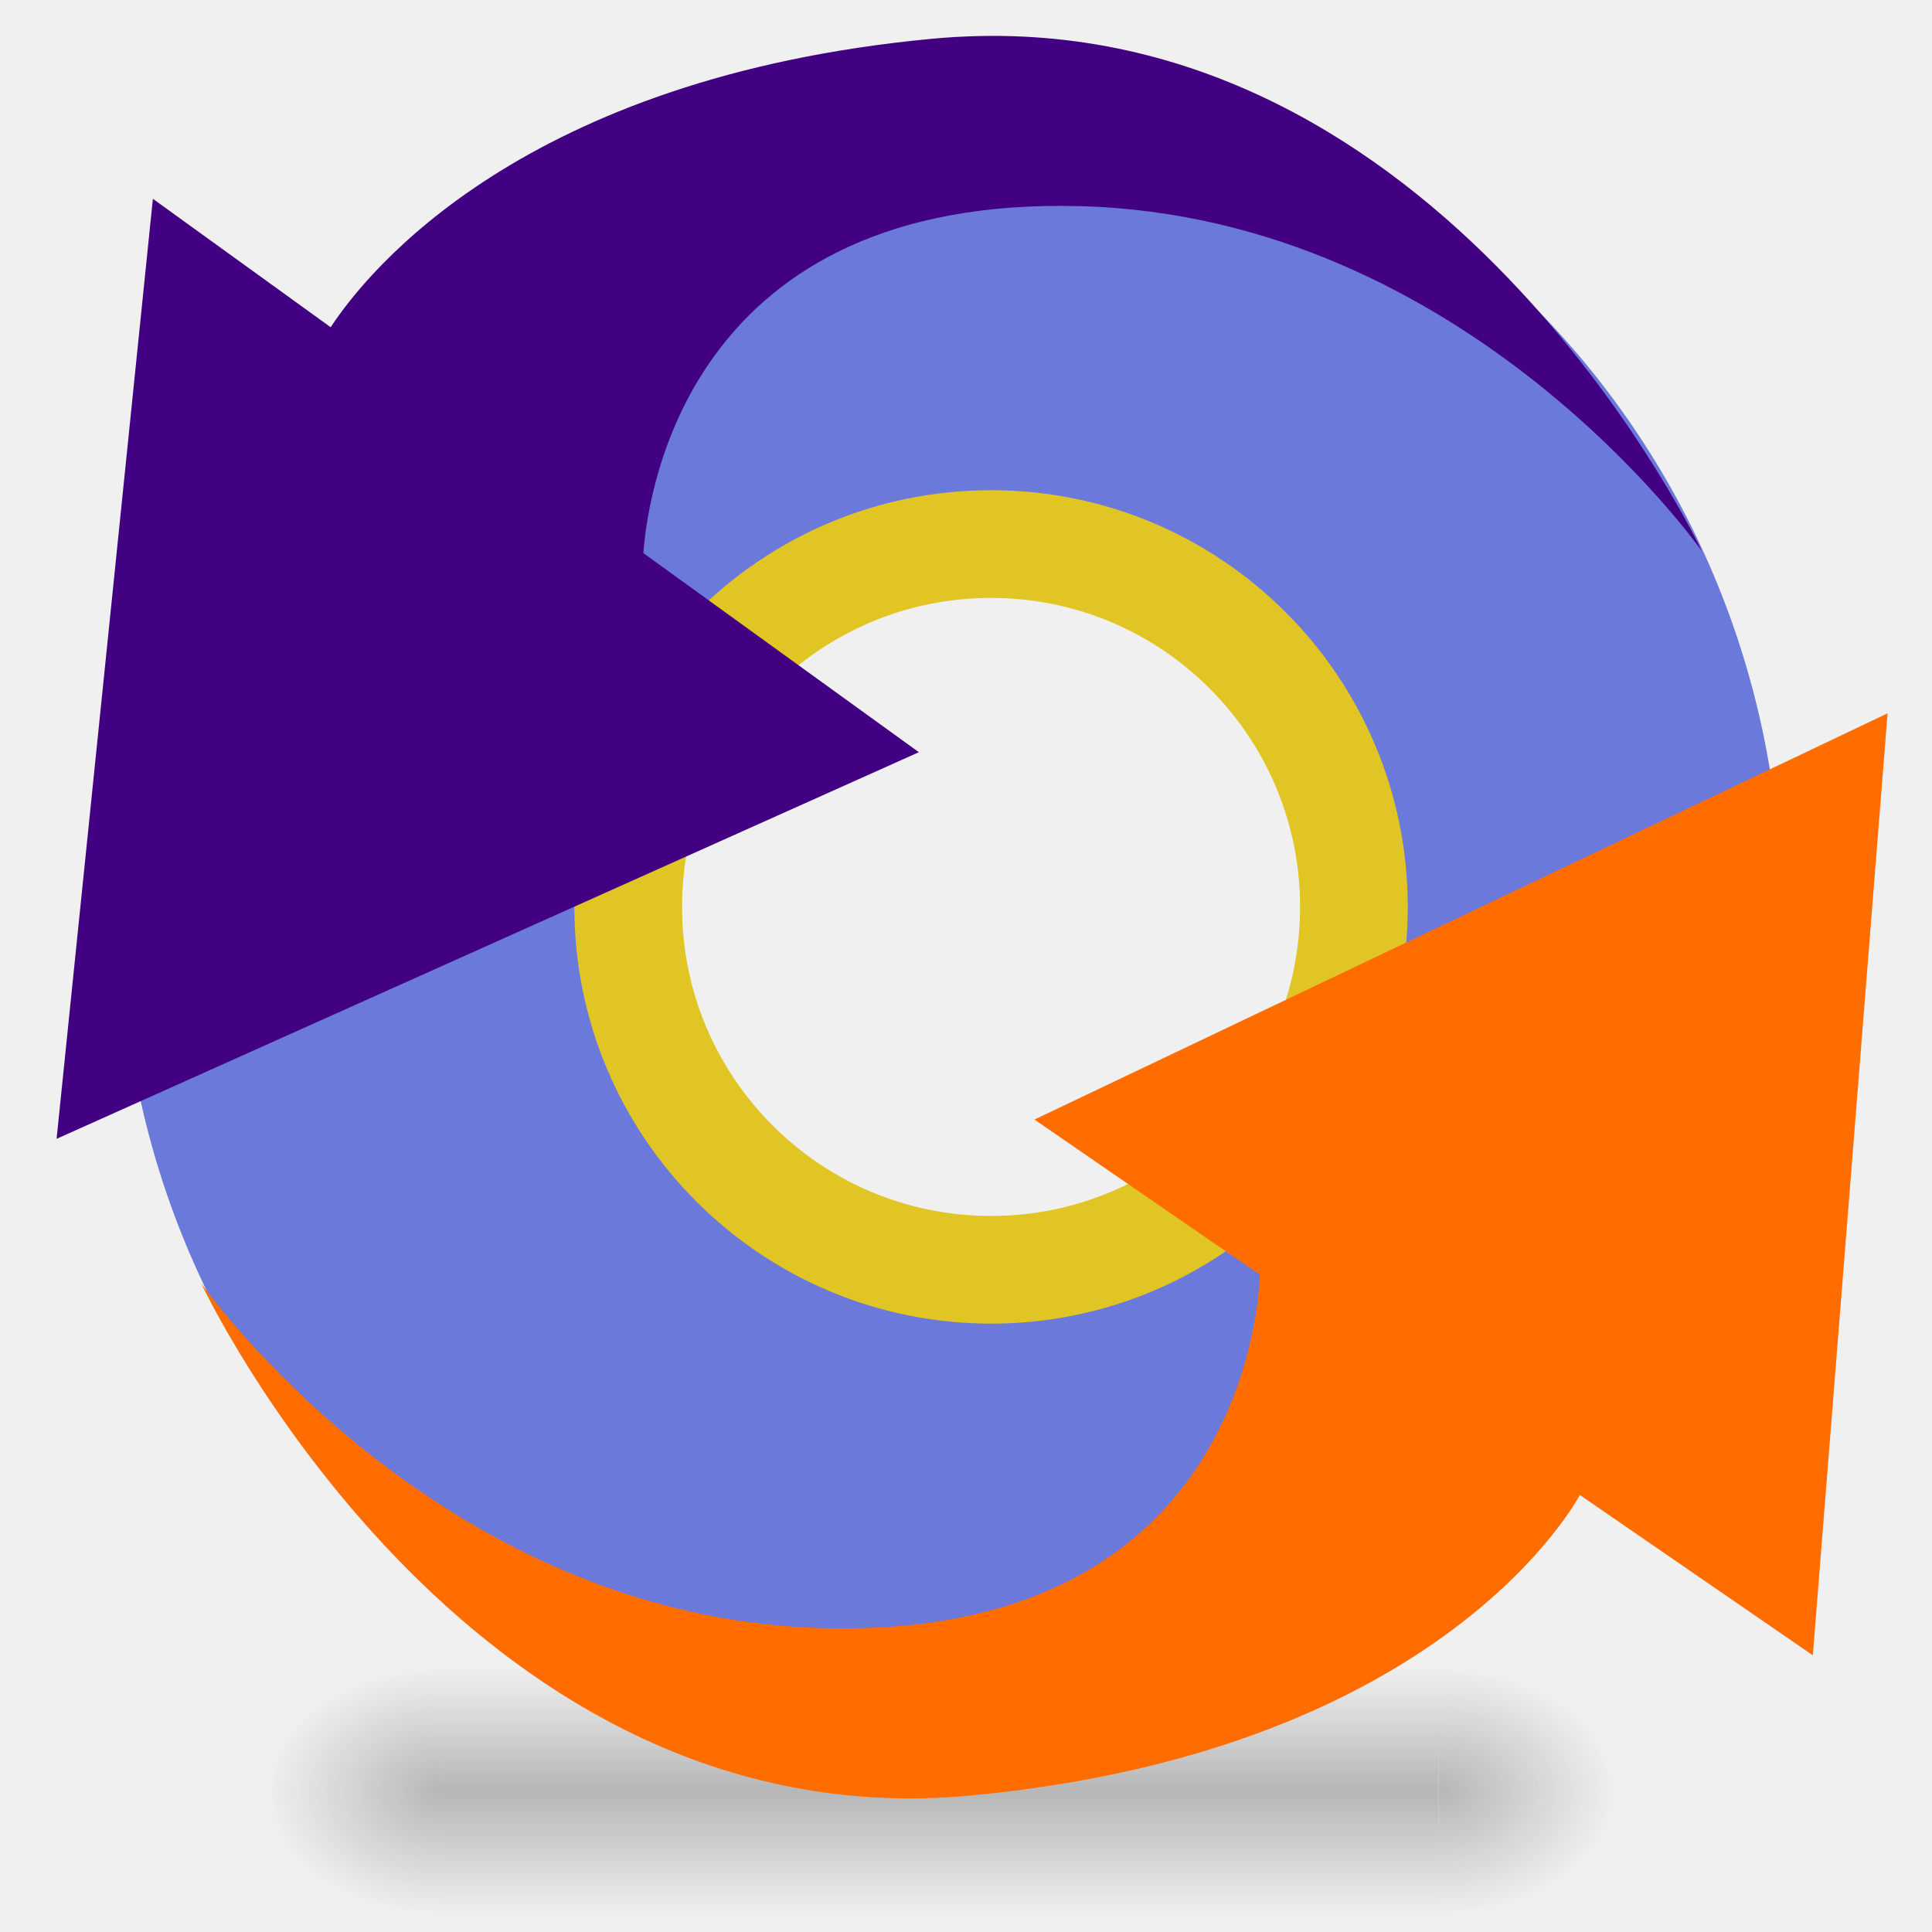
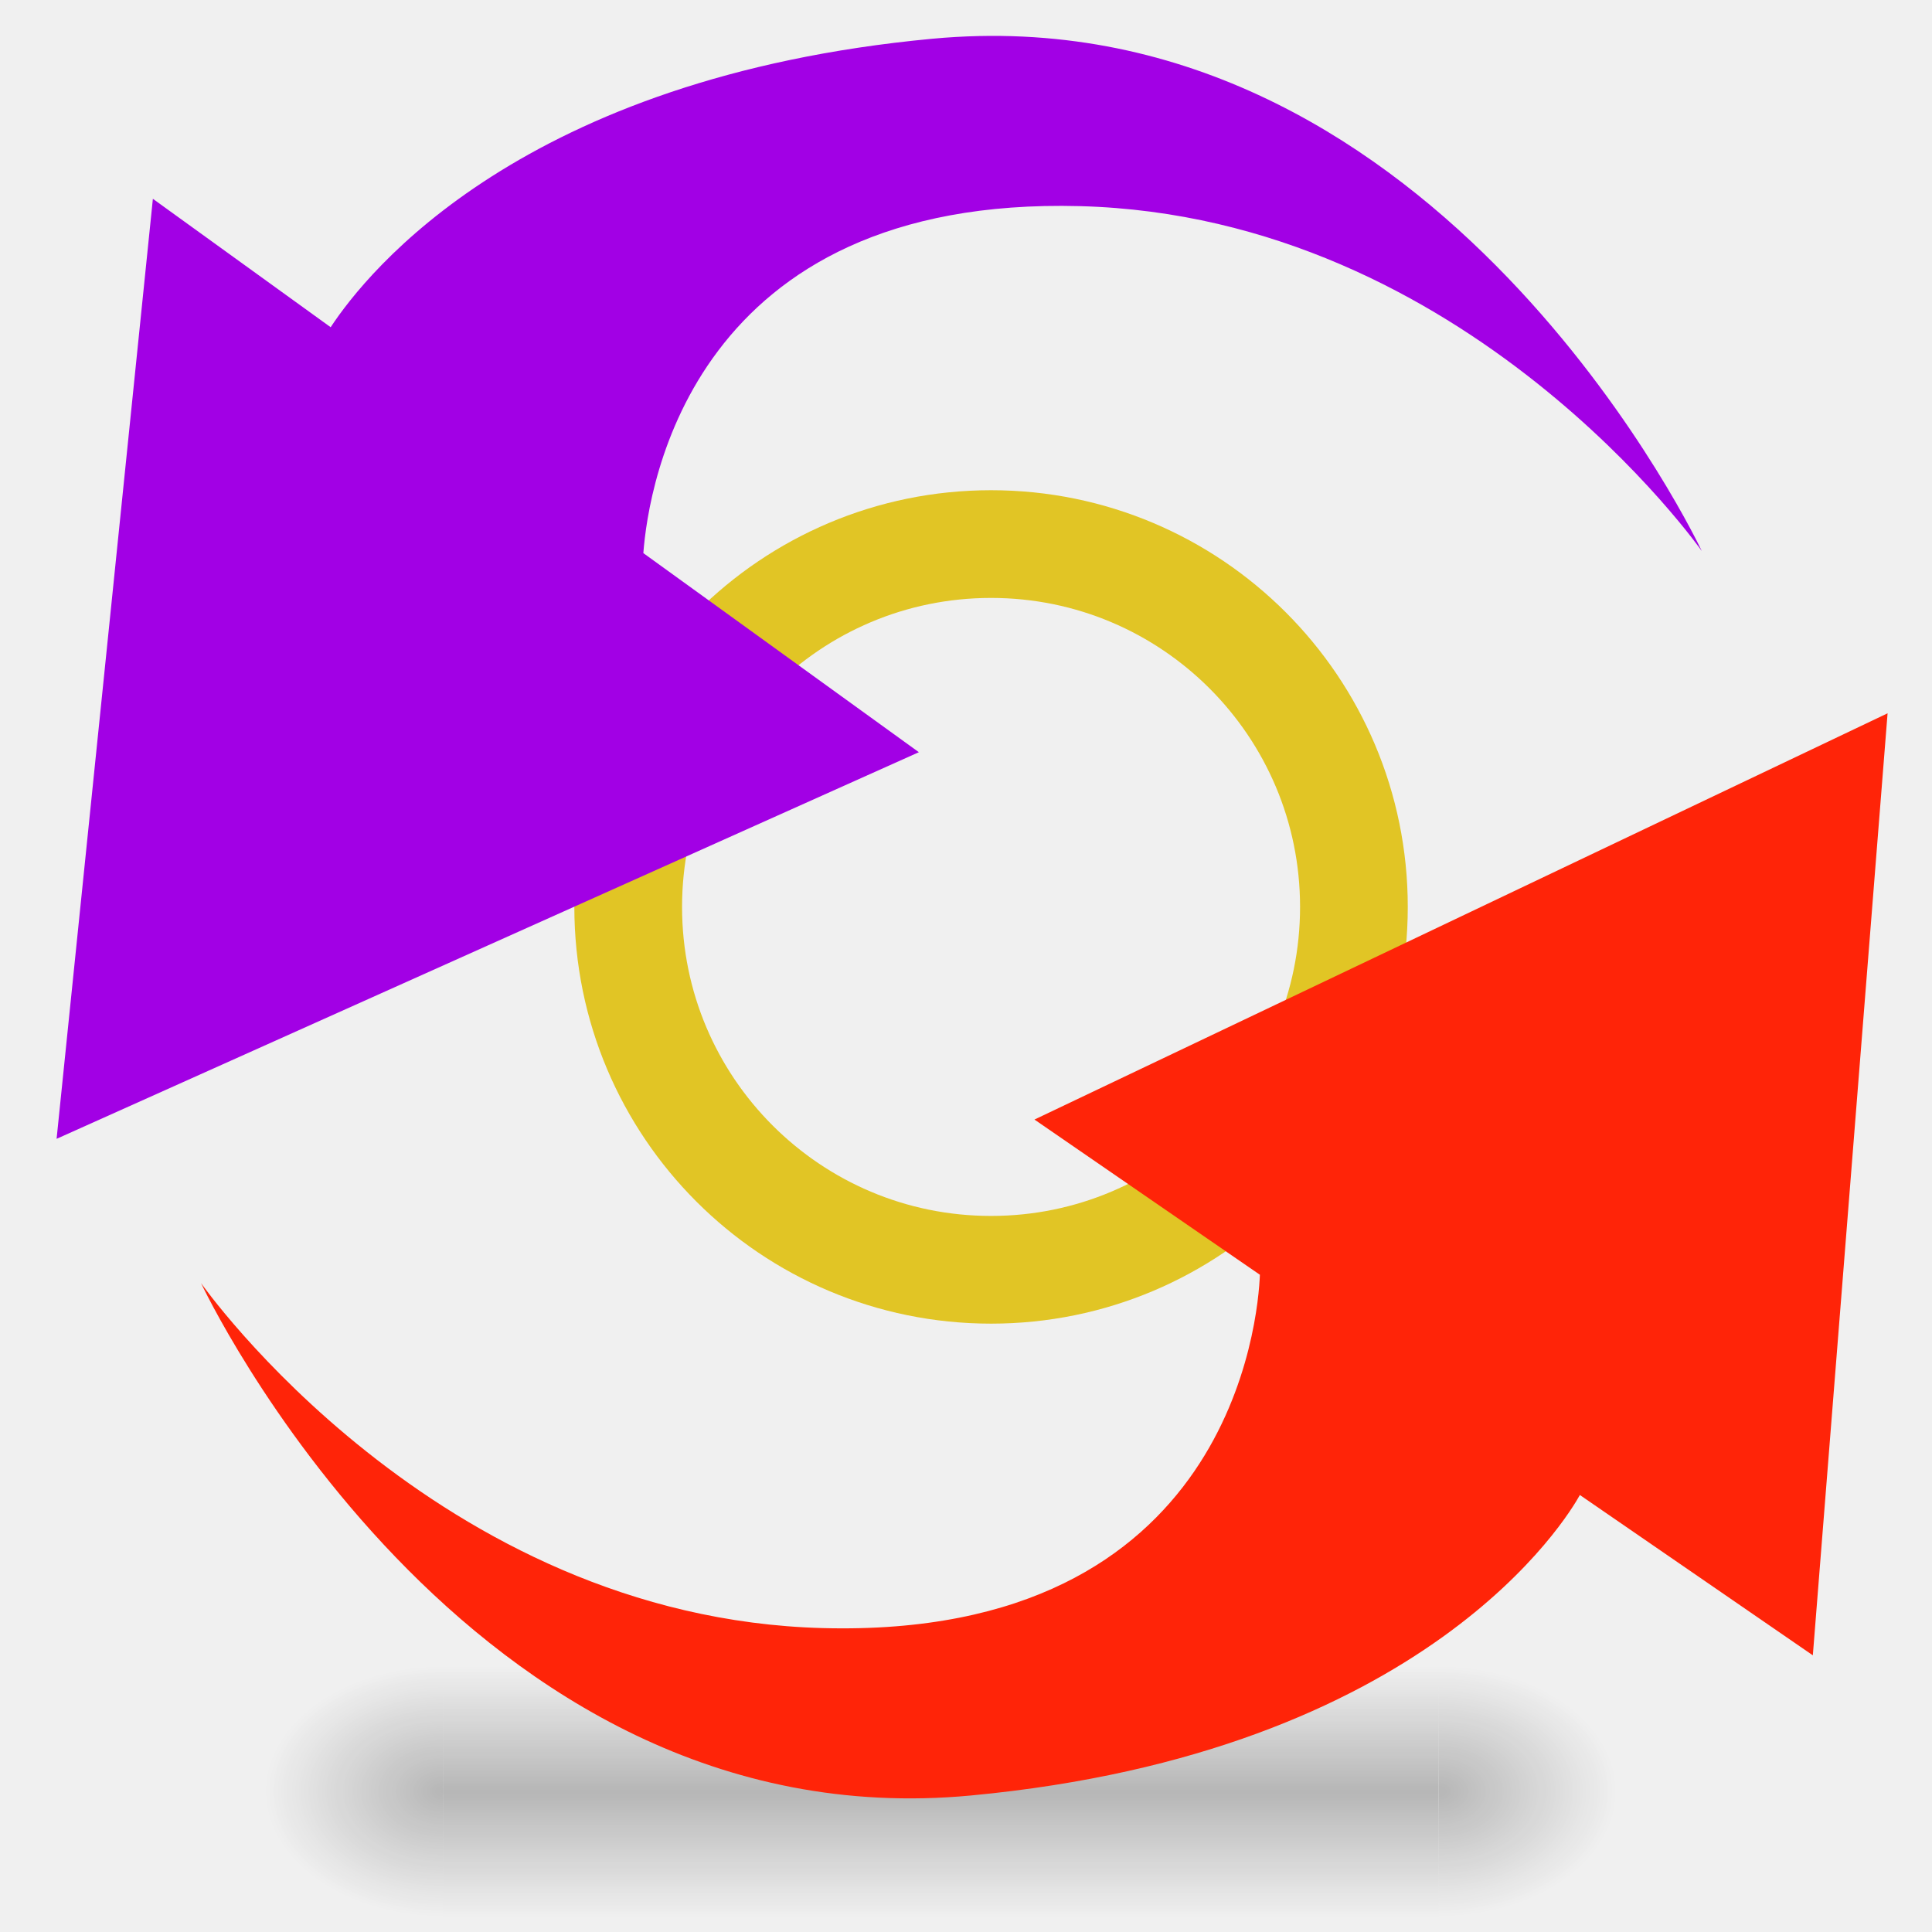
<svg xmlns="http://www.w3.org/2000/svg" xmlns:xlink="http://www.w3.org/1999/xlink" id="svg4082" height="48" width="48" version="1.1">
  <defs id="defs4084">
    <linearGradient id="linearGradient868">
      <stop id="stop864" offset="0" style="stop-color:#fafafa;stop-opacity:1" />
      <stop id="stop866" offset="1" style="stop-color:#d4d4d4;stop-opacity:1" />
    </linearGradient>
    <linearGradient id="linearGradient9165-5-1">
      <stop offset="0" style="stop-color:#acb9bf;stop-opacity:1" id="stop9167-7-12" />
      <stop offset="1" style="stop-color:#acb9bf;stop-opacity:0" id="stop9169-0-4" />
    </linearGradient>
    <linearGradient id="linearGradient9165-59">
      <stop offset="0" style="stop-color:#b6c5cc;stop-opacity:1" id="stop9167-6" />
      <stop offset="1" style="stop-color:#e5f0f6;stop-opacity:0" id="stop9169-9" />
    </linearGradient>
    <radialGradient gradientTransform="matrix(2.003784,0,0,1.4,27.98813,-17.4)" gradientUnits="userSpaceOnUse" xlink:href="#linearGradient3688-5" id="radialGradient3176" fy="43.5" fx="4.993" r="2.5" cy="43.5" cx="4.993" />
    <linearGradient id="linearGradient3688-5">
      <stop offset="0" style="stop-color:#000000;stop-opacity:1" id="stop3690-8" />
      <stop offset="1" style="stop-color:#000000;stop-opacity:0" id="stop3692-6" />
    </linearGradient>
    <radialGradient gradientTransform="matrix(2.003784,0,0,1.4,-20.01187,-104.4)" gradientUnits="userSpaceOnUse" xlink:href="#linearGradient3688-5" id="radialGradient3178" fy="43.5" fx="4.993" r="2.5" cy="43.5" cx="4.993" />
    <linearGradient gradientUnits="userSpaceOnUse" xlink:href="#linearGradient3702-4-7" id="linearGradient3180" y2="39.999" x2="25.058" y1="47.028" x1="25.058" />
    <linearGradient id="linearGradient3702-4-7">
      <stop offset="0" style="stop-color:#000000;stop-opacity:0" id="stop3704-7-8" />
      <stop offset="0.5" style="stop-color:#000000;stop-opacity:1" id="stop3710-0-0" />
      <stop offset="1" style="stop-color:#000000;stop-opacity:0" id="stop3706-7-2" />
    </linearGradient>
    <radialGradient gradientTransform="matrix(-0.6701744,0,0,0.6643194,490.4542,-222.969)" gradientUnits="userSpaceOnUse" xlink:href="#linearGradient9165-5-1" id="radialGradient3030" fy="354.216" fx="681.326" r="12.053" cy="365.658" cx="680.566" />
    <radialGradient gradientTransform="matrix(-0.8989076,0,0,0.8910542,631.7322,-308.4254)" gradientUnits="userSpaceOnUse" xlink:href="#linearGradient9165-59" id="radialGradient3033" fy="355.258" fx="680.602" r="12.053" cy="365.658" cx="680.566" />
    <linearGradient gradientTransform="matrix(-1.5,0,0,1.5,48,3)" gradientUnits="userSpaceOnUse" xlink:href="#linearGradient4017-8" id="linearGradient3027-6" y2="26.667" x2="20.154" y1="3.022" x1="20.154" />
    <linearGradient id="linearGradient4017-8">
      <stop offset="0" style="stop-color:#ffffff;stop-opacity:1" id="stop4019-8" />
      <stop offset="0.496" style="stop-color:#ffffff;stop-opacity:0.235" id="stop4021-4" />
      <stop offset="0.88" style="stop-color:#ffffff;stop-opacity:0.157" id="stop4023-7" />
      <stop offset="1" style="stop-color:#ffffff;stop-opacity:0.392" id="stop4025-5" />
    </linearGradient>
    <linearGradient gradientUnits="userSpaceOnUse" y2="48.197" x2="30.417" y1="7.123" x1="30.417" id="linearGradient870" xlink:href="#linearGradient868" gradientTransform="matrix(-1,0,0,1,48,0)" />
    <linearGradient x1="34.875" y1="67.731" x2="34.875" y2="46.989" id="linearGradient3149-7" xlink:href="#linearGradient4297" gradientUnits="userSpaceOnUse" gradientTransform="matrix(-0.8977747,0,0,-0.9642531,63.73078,91.2916)" />
    <linearGradient id="linearGradient4297">
      <stop id="stop4299" style="stop-color:#ffffff;stop-opacity:1" offset="0" />
      <stop id="stop4301" style="stop-color:#ffffff;stop-opacity:0.235" offset="0.525" />
      <stop id="stop4303" style="stop-color:#ffffff;stop-opacity:0.157" offset="1" />
      <stop id="stop4305" style="stop-color:#ffffff;stop-opacity:0.392" offset="1" />
    </linearGradient>
    <linearGradient gradientUnits="userSpaceOnUse" y2="21.483" x2="46.511" y1="21.483" x1="24" id="linearGradient901" xlink:href="#linearGradient899" gradientTransform="matrix(0,1,1,0,11.93839,0.981999)" />
    <linearGradient id="linearGradient899">
      <stop id="stop895" offset="0" style="stop-color:#cd9ef7;stop-opacity:1" />
      <stop id="stop897" offset="1" style="stop-color:#a56de2;stop-opacity:1" />
    </linearGradient>
    <radialGradient cx="24.837" cy="36.421" r="15.645" fx="24.837" fy="36.421" id="radialGradient3129" xlink:href="#linearGradient3688-5" gradientUnits="userSpaceOnUse" gradientTransform="matrix(0.5654563,0,0,-0.6072327,22.37681,60.10009)" />
    <radialGradient gradientTransform="matrix(0.5654563,0,0,0.6072327,-0.791722,16.51091)" gradientUnits="userSpaceOnUse" xlink:href="#linearGradient3688-5" id="radialGradient3129-3" fy="36.421" fx="24.837" r="15.645" cy="36.421" cx="24.837" />
    <linearGradient gradientTransform="rotate(-90,30.44944,41.67959)" xlink:href="#linearGradient899-3" id="linearGradient901-5" x1="24" y1="21.483" x2="46.511" y2="21.483" gradientUnits="userSpaceOnUse" />
    <linearGradient id="linearGradient899-3">
      <stop style="stop-color:#68b723;stop-opacity:1" offset="0" id="stop895-5" />
      <stop style="stop-color:#9bdb4d;stop-opacity:1" offset="1" id="stop897-6" />
    </linearGradient>
    <linearGradient gradientTransform="matrix(-0.8977747,0,0,0.9642531,40.56225,-18.18056)" gradientUnits="userSpaceOnUse" xlink:href="#linearGradient4297-9" id="linearGradient3149-7-2" y2="67.327" x2="32.031" y1="46.989" x1="32.031" />
    <linearGradient id="linearGradient4297-9">
      <stop offset="0" style="stop-color:#ffffff;stop-opacity:1" id="stop4299-1" />
      <stop offset="0" style="stop-color:#ffffff;stop-opacity:0.235" id="stop4301-2" />
      <stop offset="0.51" style="stop-color:#ffffff;stop-opacity:0.157" id="stop4303-7" />
      <stop offset="1" style="stop-color:#ffffff;stop-opacity:0.392" id="stop4305-0" />
    </linearGradient>
    <radialGradient xlink:href="#linearGradient3688-5" id="radialGradient3300-8" gradientUnits="userSpaceOnUse" gradientTransform="matrix(0.3823536,7.5555777e-8,-1.8372241e-8,0.1115198,-5.925427,36.33585)" cx="99.189" cy="185.297" fx="99.189" fy="185.297" r="62.769" />
    <radialGradient xlink:href="#linearGradient3688-5" id="radialGradient4192-6" gradientUnits="userSpaceOnUse" gradientTransform="matrix(0.2549024,5.3967361e-8,-1.2248161e-8,0.07965545,6.716382,44.24067)" cx="99.189" cy="185.297" fx="99.189" fy="185.297" r="62.769" />
    <linearGradient x1="2035.165" y1="3208.074" x2="2035.165" y2="3241.997" id="linearGradient11527-6-5" xlink:href="#linearGradient27416-1-5" gradientUnits="userSpaceOnUse" gradientTransform="matrix(0.45941,0,0,0.3434531,-848.3158,-1086.536)" />
    <linearGradient id="linearGradient27416-1-5">
      <stop id="stop27420-2-2" style="stop-color:#9bdb4d;stop-opacity:1" offset="0" />
      <stop id="stop27422-3-2" style="stop-color:#68b723;stop-opacity:1" offset="1" />
    </linearGradient>
    <linearGradient x1="71.204" y1="6.238" x2="71.204" y2="44.341" id="linearGradient3019" xlink:href="#linearGradient4011" gradientUnits="userSpaceOnUse" gradientTransform="matrix(0.3081885,0,0,0.3081885,66.2305,13.13431)" />
    <linearGradient id="linearGradient4011">
      <stop id="stop4013" style="stop-color:#ffffff;stop-opacity:1" offset="0" />
      <stop id="stop4015" style="stop-color:#ffffff;stop-opacity:0.235" offset="0.508" />
      <stop id="stop4017" style="stop-color:#ffffff;stop-opacity:0.157" offset="0.835" />
      <stop id="stop4019" style="stop-color:#ffffff;stop-opacity:0.392" offset="1" />
    </linearGradient>
    <radialGradient xlink:href="#linearGradient3688-5" id="radialGradient3300-8-6" gradientUnits="userSpaceOnUse" gradientTransform="matrix(0.3823536,7.5555777e-8,-1.8372241e-8,0.1115198,-5.925427,36.33585)" cx="99.189" cy="185.297" fx="99.189" fy="185.297" r="62.769" />
    <radialGradient xlink:href="#linearGradient3688-5" id="radialGradient4192-6-1" gradientUnits="userSpaceOnUse" gradientTransform="matrix(0.2549024,5.3967361e-8,-1.2248161e-8,0.07965545,6.716382,44.24067)" cx="99.189" cy="185.297" fx="99.189" fy="185.297" r="62.769" />
    <linearGradient xlink:href="#linearGradient899" id="linearGradient904" x1="3.5" y1="24" x2="44.5" y2="24" gradientUnits="userSpaceOnUse" gradientTransform="matrix(0,0.4694202,-0.4694202,0,37.39382,-1.261552)" />
    <linearGradient x1="71.204" y1="15.369" x2="71.204" y2="40.496" id="linearGradient4338-5-6" xlink:href="#linearGradient4806-2" gradientUnits="userSpaceOnUse" gradientTransform="matrix(0.7590434,0,0,0.7590434,-28.65707,-11.14765)" />
    <linearGradient id="linearGradient4806-2">
      <stop id="stop4808-4" style="stop-color:#ffffff;stop-opacity:1" offset="0" />
      <stop id="stop4810-0" style="stop-color:#ffffff;stop-opacity:0.235" offset="0.424" />
      <stop id="stop4812-8" style="stop-color:#ffffff;stop-opacity:0.157" offset="0.821" />
      <stop id="stop4814-0" style="stop-color:#ffffff;stop-opacity:0.392" offset="1" />
    </linearGradient>
    <linearGradient x1="3.5" y1="23" x2="47.5" y2="23" id="linearGradient4362" xlink:href="#linearGradient4804" gradientUnits="userSpaceOnUse" gradientTransform="matrix(0,0.4291514,0.4291514,0,16.26494,-0.9386917)" />
    <linearGradient id="linearGradient4804">
      <stop id="stop4806" style="stop-color:#ffffff;stop-opacity:0" offset="0" />
      <stop offset="0.292" style="stop-color:#ffffff;stop-opacity:0.851;" id="stop4808" />
      <stop id="stop4812" style="stop-color:#ffffff;stop-opacity:0.127" offset="0.457" />
      <stop offset="0.725" style="stop-color:#ffffff;stop-opacity:0.273" id="stop4818" />
      <stop offset="0.84" style="stop-color:#ffffff;stop-opacity:1" id="stop4816" />
      <stop id="stop4810" style="stop-color:#ffffff;stop-opacity:0" offset="1" />
    </linearGradient>
    <linearGradient x1="47.1" y1="27.262" x2="4.287" y2="27.243" id="linearGradient4355" xlink:href="#linearGradient4820" gradientUnits="userSpaceOnUse" gradientTransform="matrix(0.3034559,0.3034559,-0.3034559,0.3034559,25.37679,-4.712941)" />
    <linearGradient id="linearGradient4820">
      <stop offset="0" style="stop-color:#ffffff;stop-opacity:0" id="stop4822" />
      <stop id="stop4824" style="stop-color:#ffffff;stop-opacity:0.851;" offset="0.143" />
      <stop offset="0.346" style="stop-color:#ffffff;stop-opacity:0.127" id="stop4826" />
      <stop id="stop4928" style="stop-color:#ffffff;stop-opacity:1" offset="0.436" />
      <stop offset="0.581" style="stop-color:#ffffff;stop-opacity:0.205" id="stop4930" />
      <stop id="stop4828" style="stop-color:#ffffff;stop-opacity:0.273" offset="0.725" />
      <stop id="stop4830" style="stop-color:#ffffff;stop-opacity:1" offset="0.84" />
      <stop offset="1" style="stop-color:#ffffff;stop-opacity:0" id="stop4832" />
    </linearGradient>
    <linearGradient x1="4.49" y1="23" x2="47.5" y2="23" id="linearGradient4344" xlink:href="#linearGradient4834" gradientUnits="userSpaceOnUse" gradientTransform="matrix(0.4291514,0,0,-0.4291514,15.19206,19.87515)" />
    <linearGradient id="linearGradient4834">
      <stop offset="0" style="stop-color:#ffffff;stop-opacity:0" id="stop4836" />
      <stop id="stop4838" style="stop-color:#ffffff;stop-opacity:0.851;" offset="0.168" />
      <stop offset="0.457" style="stop-color:#ffffff;stop-opacity:0.127" id="stop4840" />
      <stop id="stop4842" style="stop-color:#ffffff;stop-opacity:0.273" offset="0.608" />
      <stop id="stop4844" style="stop-color:#ffffff;stop-opacity:1" offset="0.693" />
      <stop offset="1" style="stop-color:#ffffff;stop-opacity:0" id="stop4846" />
    </linearGradient>
    <radialGradient xlink:href="#linearGradient4878" id="radialGradient4884" cx="32.704" cy="20.069" fx="32.704" fy="20.069" r="2.5" gradientUnits="userSpaceOnUse" gradientTransform="matrix(0.4694202,0,0,0.4694202,15.3604,-2.72849)" />
    <linearGradient id="linearGradient4878">
      <stop style="stop-color:#ffffff;stop-opacity:1;" offset="0" id="stop4880" />
      <stop style="stop-color:#ffffff;stop-opacity:0;" offset="1" id="stop4882" />
    </linearGradient>
    <radialGradient xlink:href="#linearGradient4878" id="radialGradient4888" gradientUnits="userSpaceOnUse" gradientTransform="matrix(0.4694202,0,0,0.4694202,13.70983,7.126152)" cx="32.704" cy="20.069" fx="32.704" fy="20.069" r="2.5" />
    <radialGradient xlink:href="#linearGradient4878" id="radialGradient4894" gradientUnits="userSpaceOnUse" gradientTransform="matrix(0.4694202,0,0,0.4694202,4.937542,-2.291592)" cx="32.704" cy="20.069" fx="32.704" fy="20.069" r="2.5" />
    <linearGradient xlink:href="#linearGradient4914" id="linearGradient4898" gradientUnits="userSpaceOnUse" gradientTransform="matrix(0,0.4291514,0.4291514,0,10.66747,-0.9386917)" x1="5.551" y1="58.276" x2="44.629" y2="22.18" />
    <linearGradient id="linearGradient4914">
      <stop id="stop4916" style="stop-color:#ffffff;stop-opacity:0" offset="0" />
      <stop offset="0.143" style="stop-color:#ffffff;stop-opacity:0.851;" id="stop4918" />
      <stop id="stop4920" style="stop-color:#ffffff;stop-opacity:0.127" offset="0.346" />
      <stop offset="0.645" style="stop-color:#ffffff;stop-opacity:0.273" id="stop4922" />
      <stop offset="0.728" style="stop-color:#ffffff;stop-opacity:1" id="stop4924" />
      <stop id="stop4932" style="stop-color:#ffffff;stop-opacity:0.229" offset="0.809" />
      <stop id="stop4926" style="stop-color:#ffffff;stop-opacity:0" offset="1" />
    </linearGradient>
    <radialGradient xlink:href="#linearGradient4878" id="radialGradient4938" gradientUnits="userSpaceOnUse" gradientTransform="matrix(0.4694202,0,0,0.4694202,8.55381,4.371491)" cx="32.704" cy="20.069" fx="32.704" fy="20.069" r="2.5" />
    <linearGradient xlink:href="#linearGradient4914" id="linearGradient4946" gradientUnits="userSpaceOnUse" gradientTransform="matrix(0,-0.4291514,-0.4291514,0,33.73476,21.48079)" x1="5.551" y1="58.276" x2="44.629" y2="22.18" />
    <linearGradient xlink:href="#linearGradient4952" id="linearGradient4950" gradientUnits="userSpaceOnUse" gradientTransform="matrix(0,0.4291514,0.4291514,0,15.40704,1.37292)" x1="25.177" y1="48.221" x2="40.761" y2="17.055" />
    <linearGradient id="linearGradient4952">
      <stop offset="0" style="stop-color:#ffffff;stop-opacity:0" id="stop4954" />
      <stop id="stop4960" style="stop-color:#ffffff;stop-opacity:0.273" offset="0.448" />
      <stop id="stop4962" style="stop-color:#ffffff;stop-opacity:1" offset="0.55" />
      <stop offset="0.721" style="stop-color:#ffffff;stop-opacity:0.229" id="stop4964" />
      <stop offset="1" style="stop-color:#ffffff;stop-opacity:0" id="stop4966" />
    </linearGradient>
    <radialGradient gradientTransform="matrix(2.003784,0,0,1.4,27.98813,-17.4)" gradientUnits="userSpaceOnUse" xlink:href="#linearGradient3688-5" id="radialGradient3176-3" fy="43.5" fx="4.993" r="2.5" cy="43.5" cx="4.993" />
    <radialGradient gradientTransform="matrix(2.003784,0,0,1.4,-20.01187,-104.4)" gradientUnits="userSpaceOnUse" xlink:href="#linearGradient3688-5" id="radialGradient3178-5" fy="43.5" fx="4.993" r="2.5" cy="43.5" cx="4.993" />
    <radialGradient gradientTransform="matrix(2.003784,0,0,1.4,27.98813,-17.4)" gradientUnits="userSpaceOnUse" xlink:href="#linearGradient3688-5" id="radialGradient3176-3-3" fy="43.5" fx="4.993" r="2.5" cy="43.5" cx="4.993" />
    <radialGradient gradientTransform="matrix(2.003784,0,0,1.4,-20.01187,-104.4)" gradientUnits="userSpaceOnUse" xlink:href="#linearGradient3688-5" id="radialGradient3178-5-5" fy="43.5" fx="4.993" r="2.5" cy="43.5" cx="4.993" />
    <radialGradient gradientTransform="matrix(2.003784,0,0,1.4,27.98813,-17.4)" gradientUnits="userSpaceOnUse" xlink:href="#linearGradient3688-5" id="radialGradient3176-3-36" fy="43.5" fx="4.993" r="2.5" cy="43.5" cx="4.993" />
    <radialGradient gradientTransform="matrix(2.003784,0,0,1.4,-20.01187,-104.4)" gradientUnits="userSpaceOnUse" xlink:href="#linearGradient3688-5" id="radialGradient3178-5-7" fy="43.5" fx="4.993" r="2.5" cy="43.5" cx="4.993" />
    <radialGradient gradientTransform="matrix(2.003784,0,0,1.4,27.98813,-17.4)" gradientUnits="userSpaceOnUse" xlink:href="#linearGradient3688-5" id="radialGradient3176-3-367" fy="43.5" fx="4.993" r="2.5" cy="43.5" cx="4.993" />
    <radialGradient gradientTransform="matrix(2.003784,0,0,1.4,-20.01187,-104.4)" gradientUnits="userSpaceOnUse" xlink:href="#linearGradient3688-5" id="radialGradient3178-5-7-5" fy="43.5" fx="4.993" r="2.5" cy="43.5" cx="4.993" />
  </defs>
  <g id="g5923" transform="matrix(0.8022009,0,0,0.8022009,-1.672759,-1.542461)">
-     <path id="path496" style="fill:#6b79da;fill-opacity:1;stroke:#6b79da;stroke-width:0.963;stroke-opacity:1" d="M 31.533,4.318 A 25.246,25.859 0 0 0 6.287,30.176 25.246,25.859 0 0 0 31.533,56.035 25.246,25.859 0 0 0 56.779,30.176 25.246,25.859 0 0 0 31.533,4.318 Z M 32.697,18.779 A 11.238,11.238 0 0 1 43.936,30.018 11.238,11.238 0 0 1 32.697,41.254 11.238,11.238 0 0 1 21.461,30.018 11.238,11.238 0 0 1 32.697,18.779 Z" />
    <g style="display:inline;opacity:0.6" id="g2036-4" transform="matrix(-1.046333,0,0,0.8629929,56.3339,20.72413)">
      <g style="opacity:0.4" id="g3712-3-7" transform="matrix(1.052632,0,0,1.285713,-1.263158,-13.42854)">
        <rect style="fill:url(#radialGradient3176-3-367);fill-opacity:1;stroke:none" id="rect2801-5" y="40" x="38" height="7" width="5" />
        <rect style="fill:url(#radialGradient3178-5-7-5);fill-opacity:1;stroke:none" id="rect3696-8" transform="scale(-1)" y="-47" x="-10" height="7" width="5" />
        <rect style="fill:url(#linearGradient3180);fill-opacity:1;stroke:none" id="rect3700-8" y="40" x="10" height="7" width="28" />
      </g>
    </g>
    <circle style="fill:#ffffff;fill-opacity:0;stroke:#e1c525;stroke-width:3.336;stroke-miterlimit:4;stroke-dasharray:none;stroke-opacity:1" id="path906-7" cx="32.779" cy="30.011" r="11.238" />
-     <path id="path1061-6" style="fill:#420082;fill-opacity:1;stroke:none;stroke-width:0.963px;stroke-linecap:butt;stroke-linejoin:miter;stroke-opacity:1" d="M 32.404,3.039 C 31.928,3.05 31.446,3.077 30.955,3.123 18.273,4.315 13.464,10.328 12.326,12.057 L 6.82,8.08 5.33,22.637 3.838,37.193 17.191,31.205 30.543,25.219 22.01,19.053 C 22.168,16.966 23.539,7.99 35.529,8.307 47.527,8.623 54.791,18.99 54.791,18.99 c 0,0 -7.628,-16.276 -22.387,-15.951 z" />
-     <path id="path1061" style="fill:#ff6c00;fill-opacity:1;stroke:none;stroke-width:0.963px;stroke-linecap:butt;stroke-linejoin:miter;stroke-opacity:1" d="m 60.545,24.014 -13.211,6.291 -13.211,6.291 6.982,4.807 C 41.053,42.723 40.243,52.68 27.572,52.346 15.575,52.029 8.312,41.662 8.312,41.662 c 0,0 8.126,17.345 23.836,15.869 14.166,-1.331 18.501,-8.644 18.867,-9.307 l 7.215,4.965 1.158,-14.588 z" />
+     <path id="path1061-6" style="fill:#a200e5;fill-opacity:1;stroke:none;stroke-width:0.963px;stroke-linecap:butt;stroke-linejoin:miter;stroke-opacity:1" d="M 32.404,3.039 C 31.928,3.05 31.446,3.077 30.955,3.123 18.273,4.315 13.464,10.328 12.326,12.057 L 6.82,8.08 5.33,22.637 3.838,37.193 17.191,31.205 30.543,25.219 22.01,19.053 C 22.168,16.966 23.539,7.99 35.529,8.307 47.527,8.623 54.791,18.99 54.791,18.99 c 0,0 -7.628,-16.276 -22.387,-15.951 z" />
+     <path id="path1061" style="fill:#ff2408;fill-opacity:1;stroke:none;stroke-width:0.963px;stroke-linecap:butt;stroke-linejoin:miter;stroke-opacity:1" d="m 60.545,24.014 -13.211,6.291 -13.211,6.291 6.982,4.807 C 41.053,42.723 40.243,52.68 27.572,52.346 15.575,52.029 8.312,41.662 8.312,41.662 c 0,0 8.126,17.345 23.836,15.869 14.166,-1.331 18.501,-8.644 18.867,-9.307 l 7.215,4.965 1.158,-14.588 z" />
  </g>
</svg>
